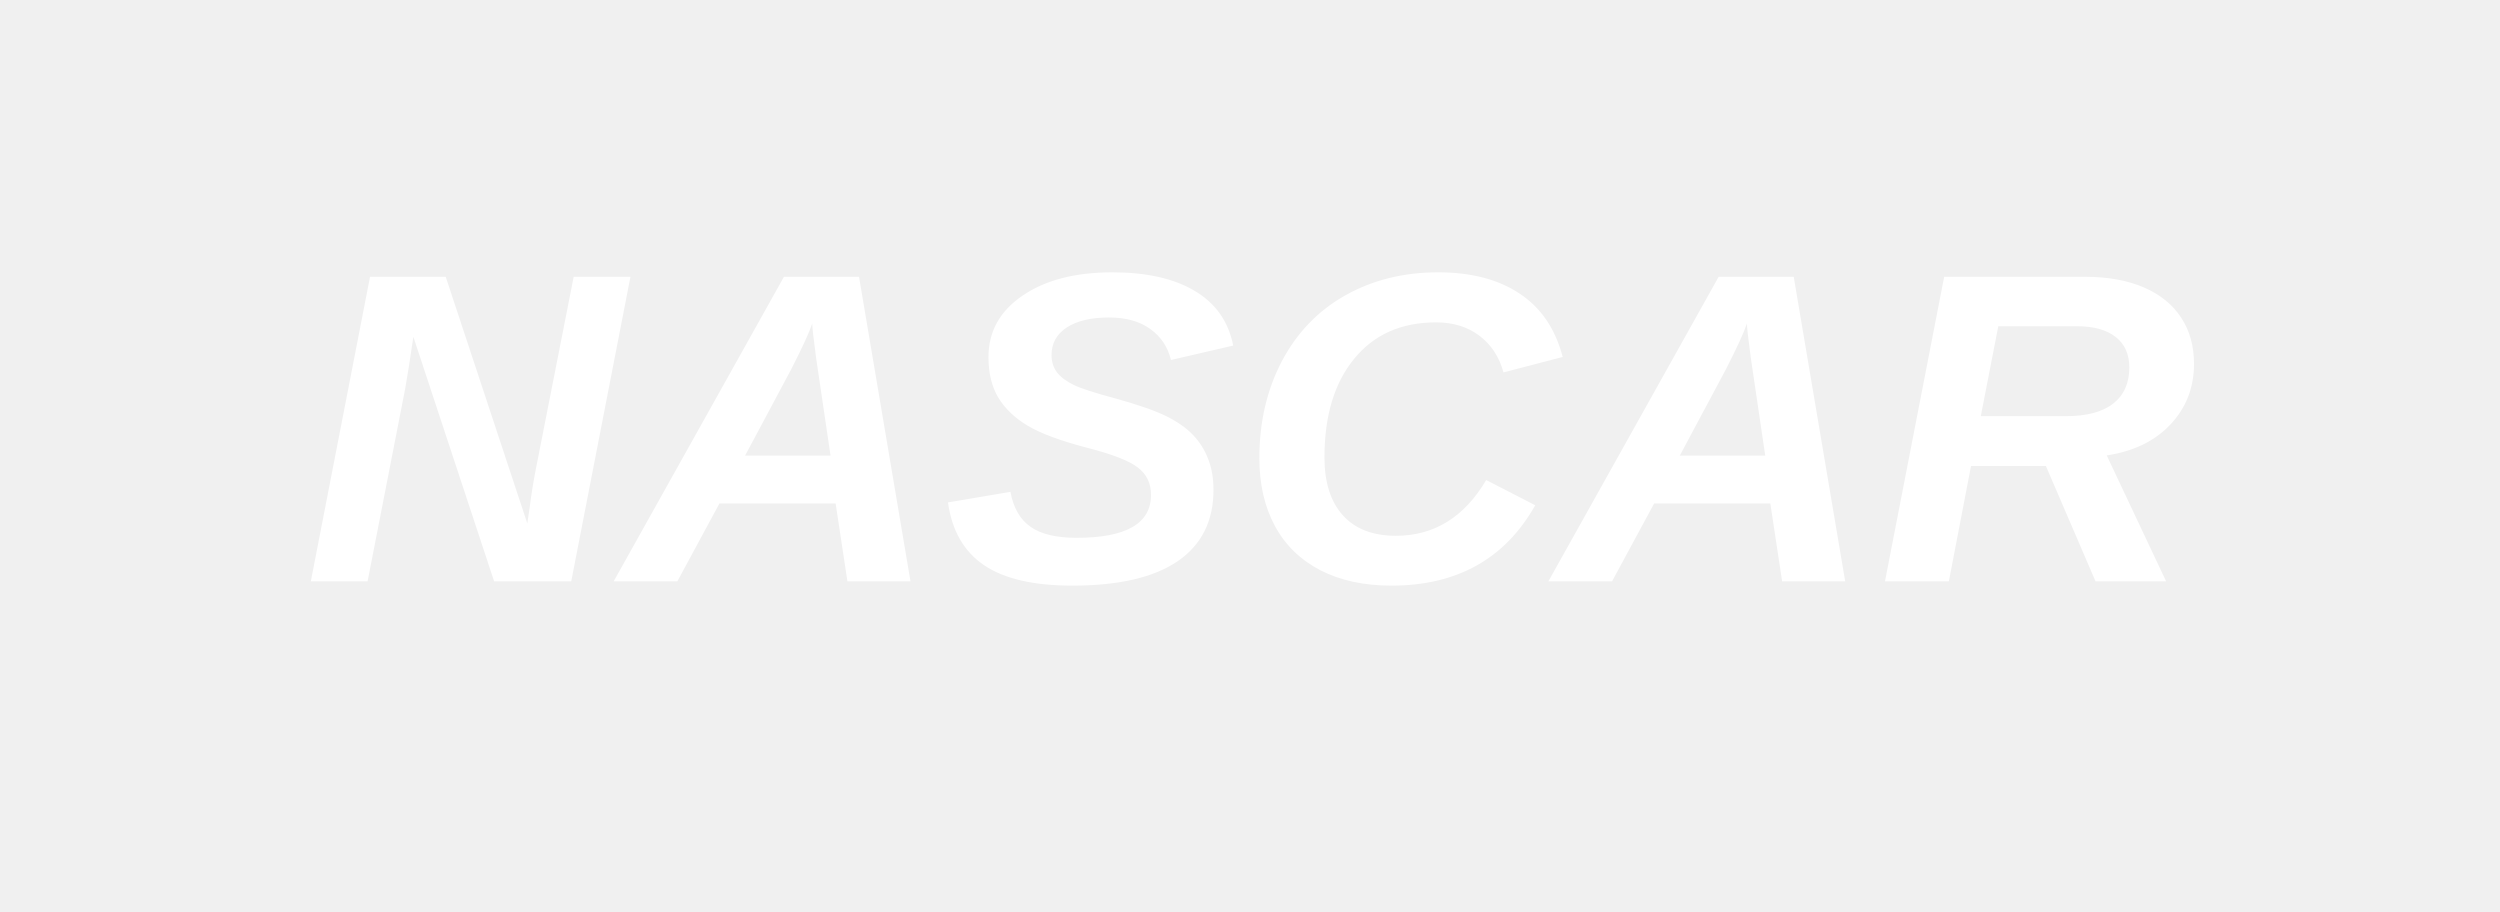
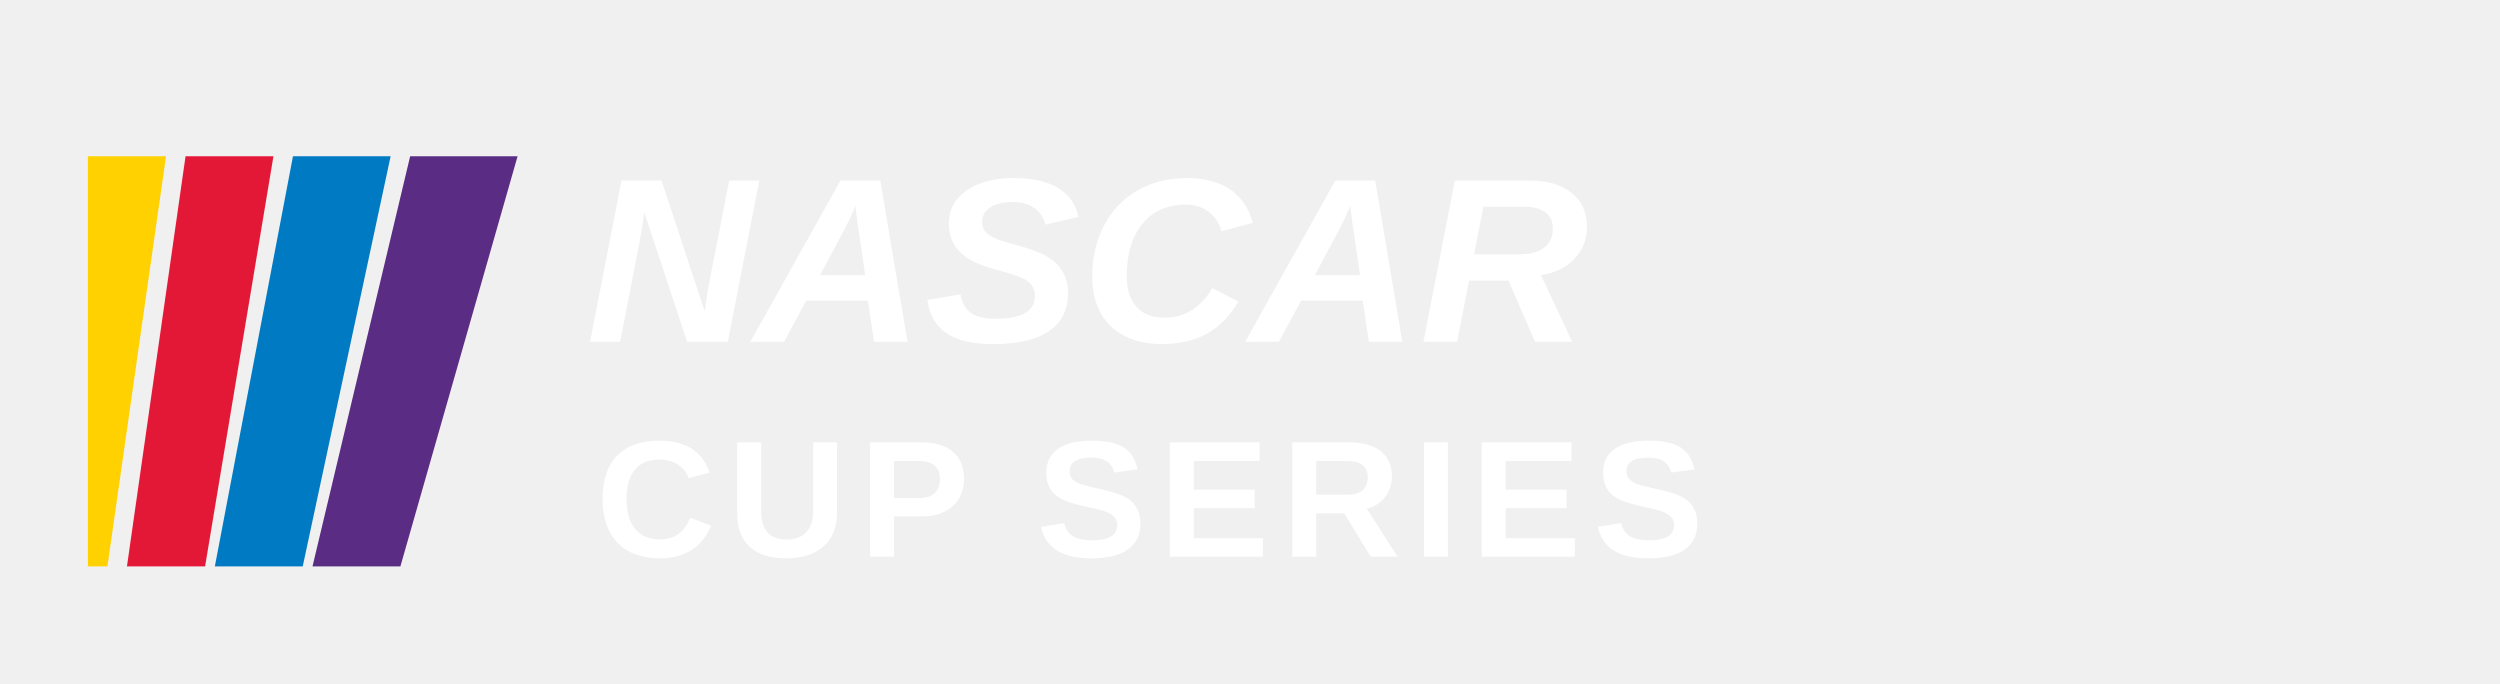
- <svg xmlns="http://www.w3.org/2000/svg" viewBox="0 0 192 70">
-   <rect width="100%" height="100%" fill="none" />
-   <text x="50%" y="50%" dominant-baseline="middle" text-anchor="middle" font-family="Arial Black,Arial,sans-serif" font-style="italic" font-size="34" font-weight="900" fill="#ffffff">NASCAR</text>
+ <svg xmlns="http://www.w3.org/2000/svg" viewBox="0 0 256 70" role="img" aria-label="NASCAR Cup Series">
+   <rect width="256" height="70" fill="none" />
+   <g transform="translate(9 12)">
+     <path fill="#ffd100" d="M0 4h8L2 46H0z" />
+     <path fill="#e31837" d="M10 4h9l-7 42H4z" />
+     <path fill="#007ac2" d="M21 4h10l-9 42h-9z" />
+     <path fill="#5b2c83" d="M33 4h11L32 46H23z" />
+     <text x="51" y="23" font-family="Arial Black,Arial,sans-serif" font-size="24" font-style="italic" font-weight="900" fill="#fff">NASCAR</text>
+     <text x="52" y="45" font-family="Arial,Helvetica,sans-serif" font-size="17" font-weight="700" letter-spacing="1.2" fill="#fff">CUP SERIES</text>
+   </g>
</svg>
